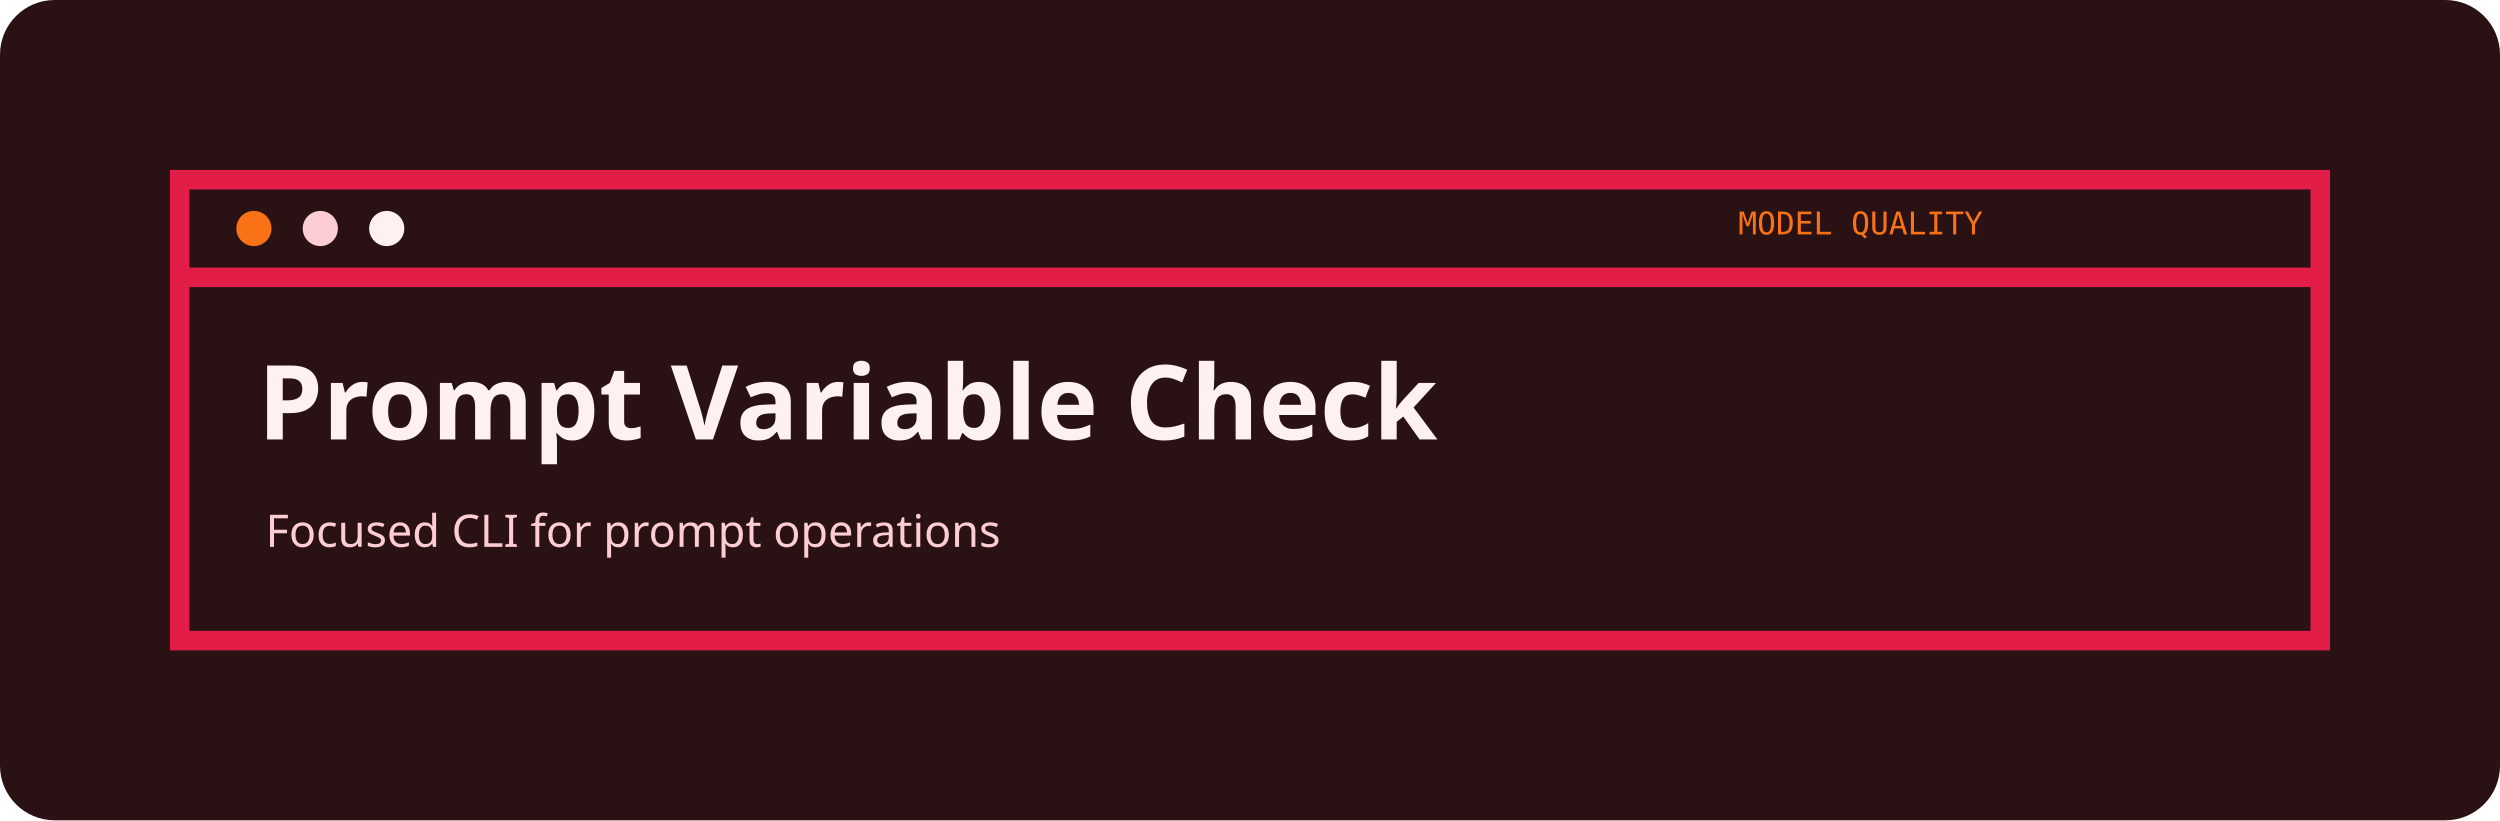
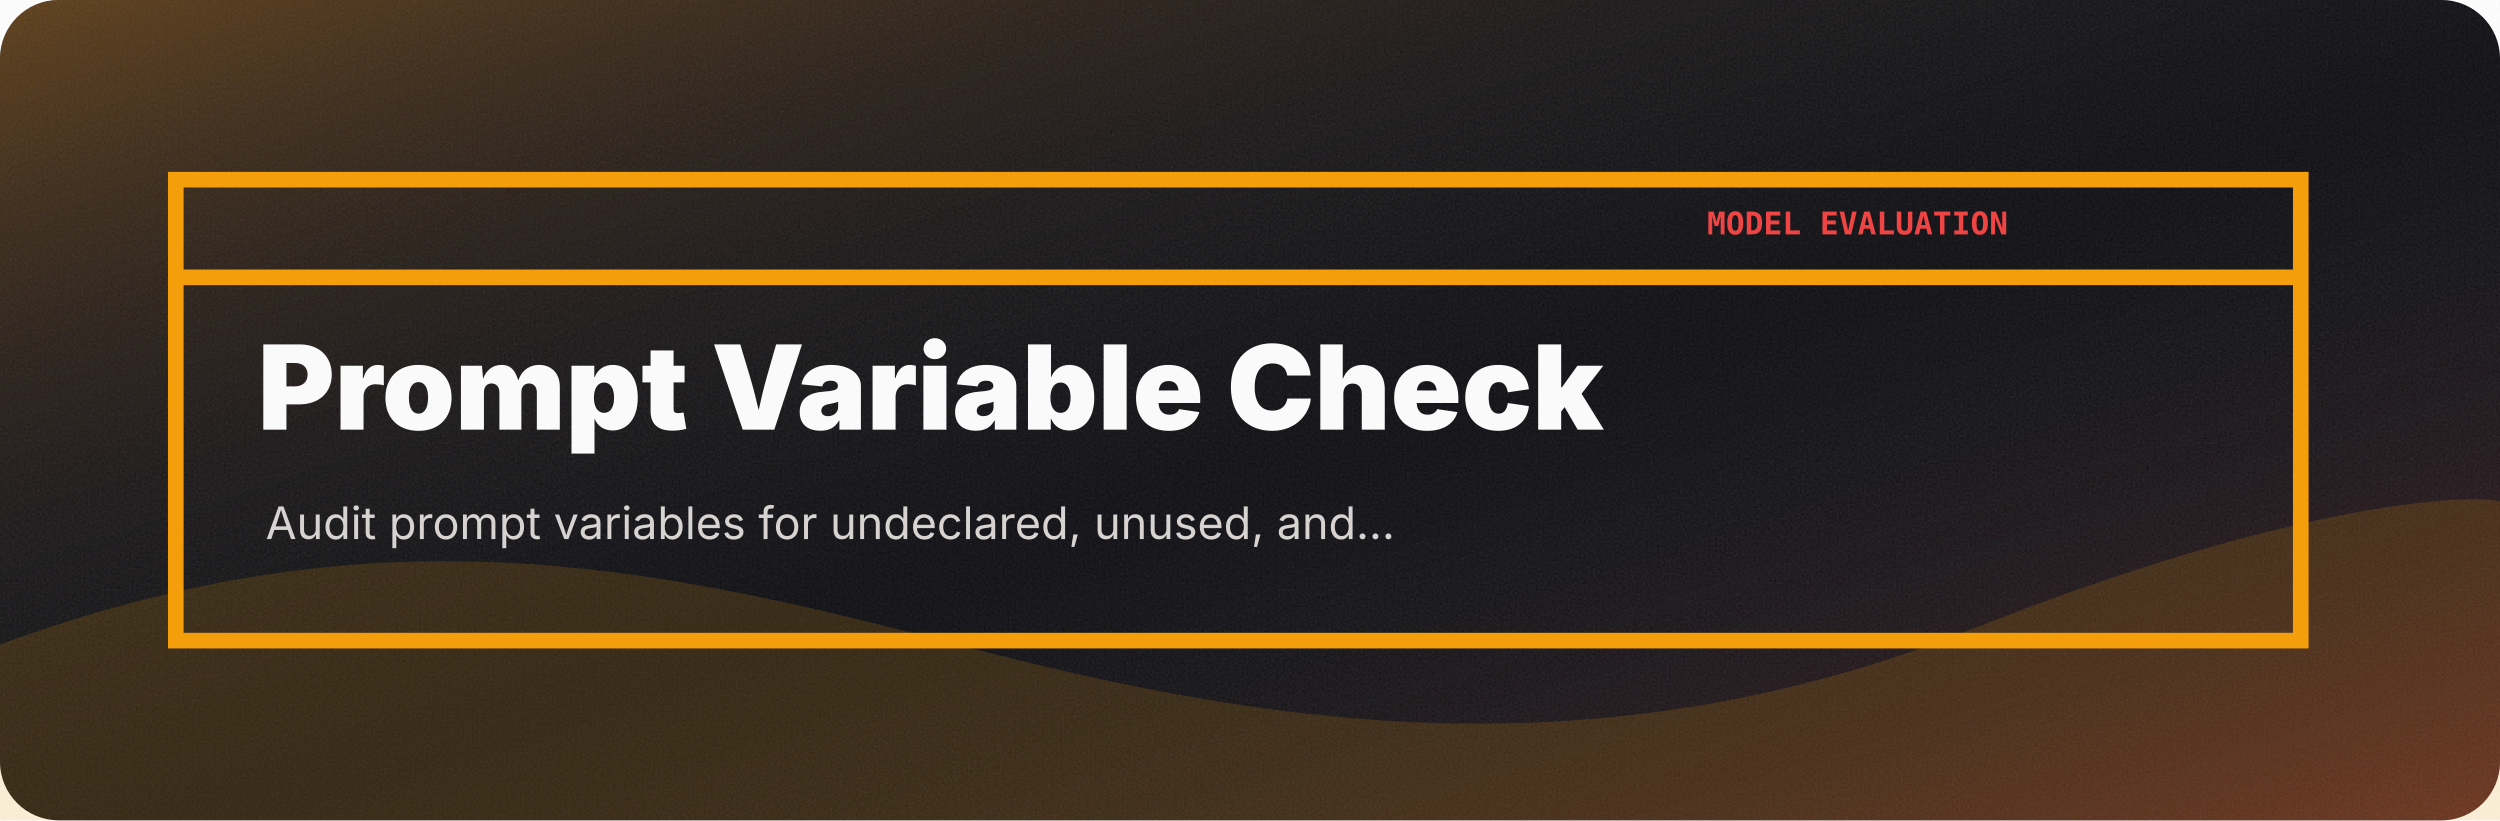
<svg xmlns="http://www.w3.org/2000/svg" width="1280" height="420" viewBox="0 0 1280 420" fill="none" role="img" aria-label="Prompt Variable Check cover">
-   <rect width="1280" height="420" rx="28" fill="#2a1114" />
-   <path d="M92 92h1096v236H92z" fill="none" stroke="#e11d48" stroke-width="10" />
-   <path d="M92 142h1096" stroke="#e11d48" stroke-width="10" />
-   <circle cx="130" cy="117" r="9" fill="#f97316" />
-   <circle cx="164" cy="117" r="9" fill="#fecdd3" />
-   <circle cx="198" cy="117" r="9" fill="#fff1f2" />
-   <text x="132" y="225" fill="#fff1f2" font-family="Sora, ui-sans-serif, system-ui" font-size="53" font-weight="800">Prompt Variable Check</text>
-   <text x="136" y="280" fill="#fecdd3" font-family="Sora, ui-sans-serif, system-ui" font-size="23">Focused CLI for prompt operations</text>
-   <text x="890" y="120" fill="#f97316" font-family="ui-monospace, SFMono-Regular, Menlo, monospace" font-size="16">MODEL QUALITY</text>
+   <defs>
+     <linearGradient id="g" x1="0" x2="1" y1="0" y2="1">
+       <stop offset="0" stop-color="#f59e0b" stop-opacity=".34" />
+       <stop offset=".54" stop-color="#101014" stop-opacity="0" />
+       <stop offset="1" stop-color="#ef4444" stop-opacity=".30" />
+     </linearGradient>
+     <filter id="grain" x="-20%" y="-20%" width="140%" height="140%">
+       <feTurbulence type="fractalNoise" baseFrequency=".85" numOctaves="2" seed="25" result="noise" />
+       <feColorMatrix type="saturate" values="0" />
+       <feComponentTransfer>
+         <feFuncA type="table" tableValues="0 .10" />
+       </feComponentTransfer>
+       <feBlend mode="soft-light" in2="SourceGraphic" />
+     </filter>
+   </defs>
+   <rect width="1280" height="420" rx="30" fill="#101014" />
+   <rect width="1280" height="420" rx="30" fill="url(#g)" filter="url(#grain)" />
+   <path d="M0 330c190-70 330-42 490 0s328 68 520-8 278-68 270-64v162H0z" fill="#f59e0b" opacity=".16" />
+   <path d="M90 92h1088v236H90z" fill="none" stroke="#f59e0b" stroke-width="8" />
+   <path d="M90 142h1088" stroke="#f59e0b" stroke-width="8" />
+   <text x="132" y="220" fill="#fafafa" font-family="Inter, ui-sans-serif, system-ui" font-size="60" font-weight="850">Prompt Variable Check</text>
+   <text x="136" y="276" fill="#d6d3d1" font-family="Inter, ui-sans-serif, system-ui" font-size="23">Audit prompt variables for undeclared, unused, and...</text>
+   <text x="874" y="120" fill="#ef4444" font-family="ui-monospace, SFMono-Regular, Menlo, monospace" font-size="16" font-weight="800">MODEL EVALUATION</text>
</svg>
